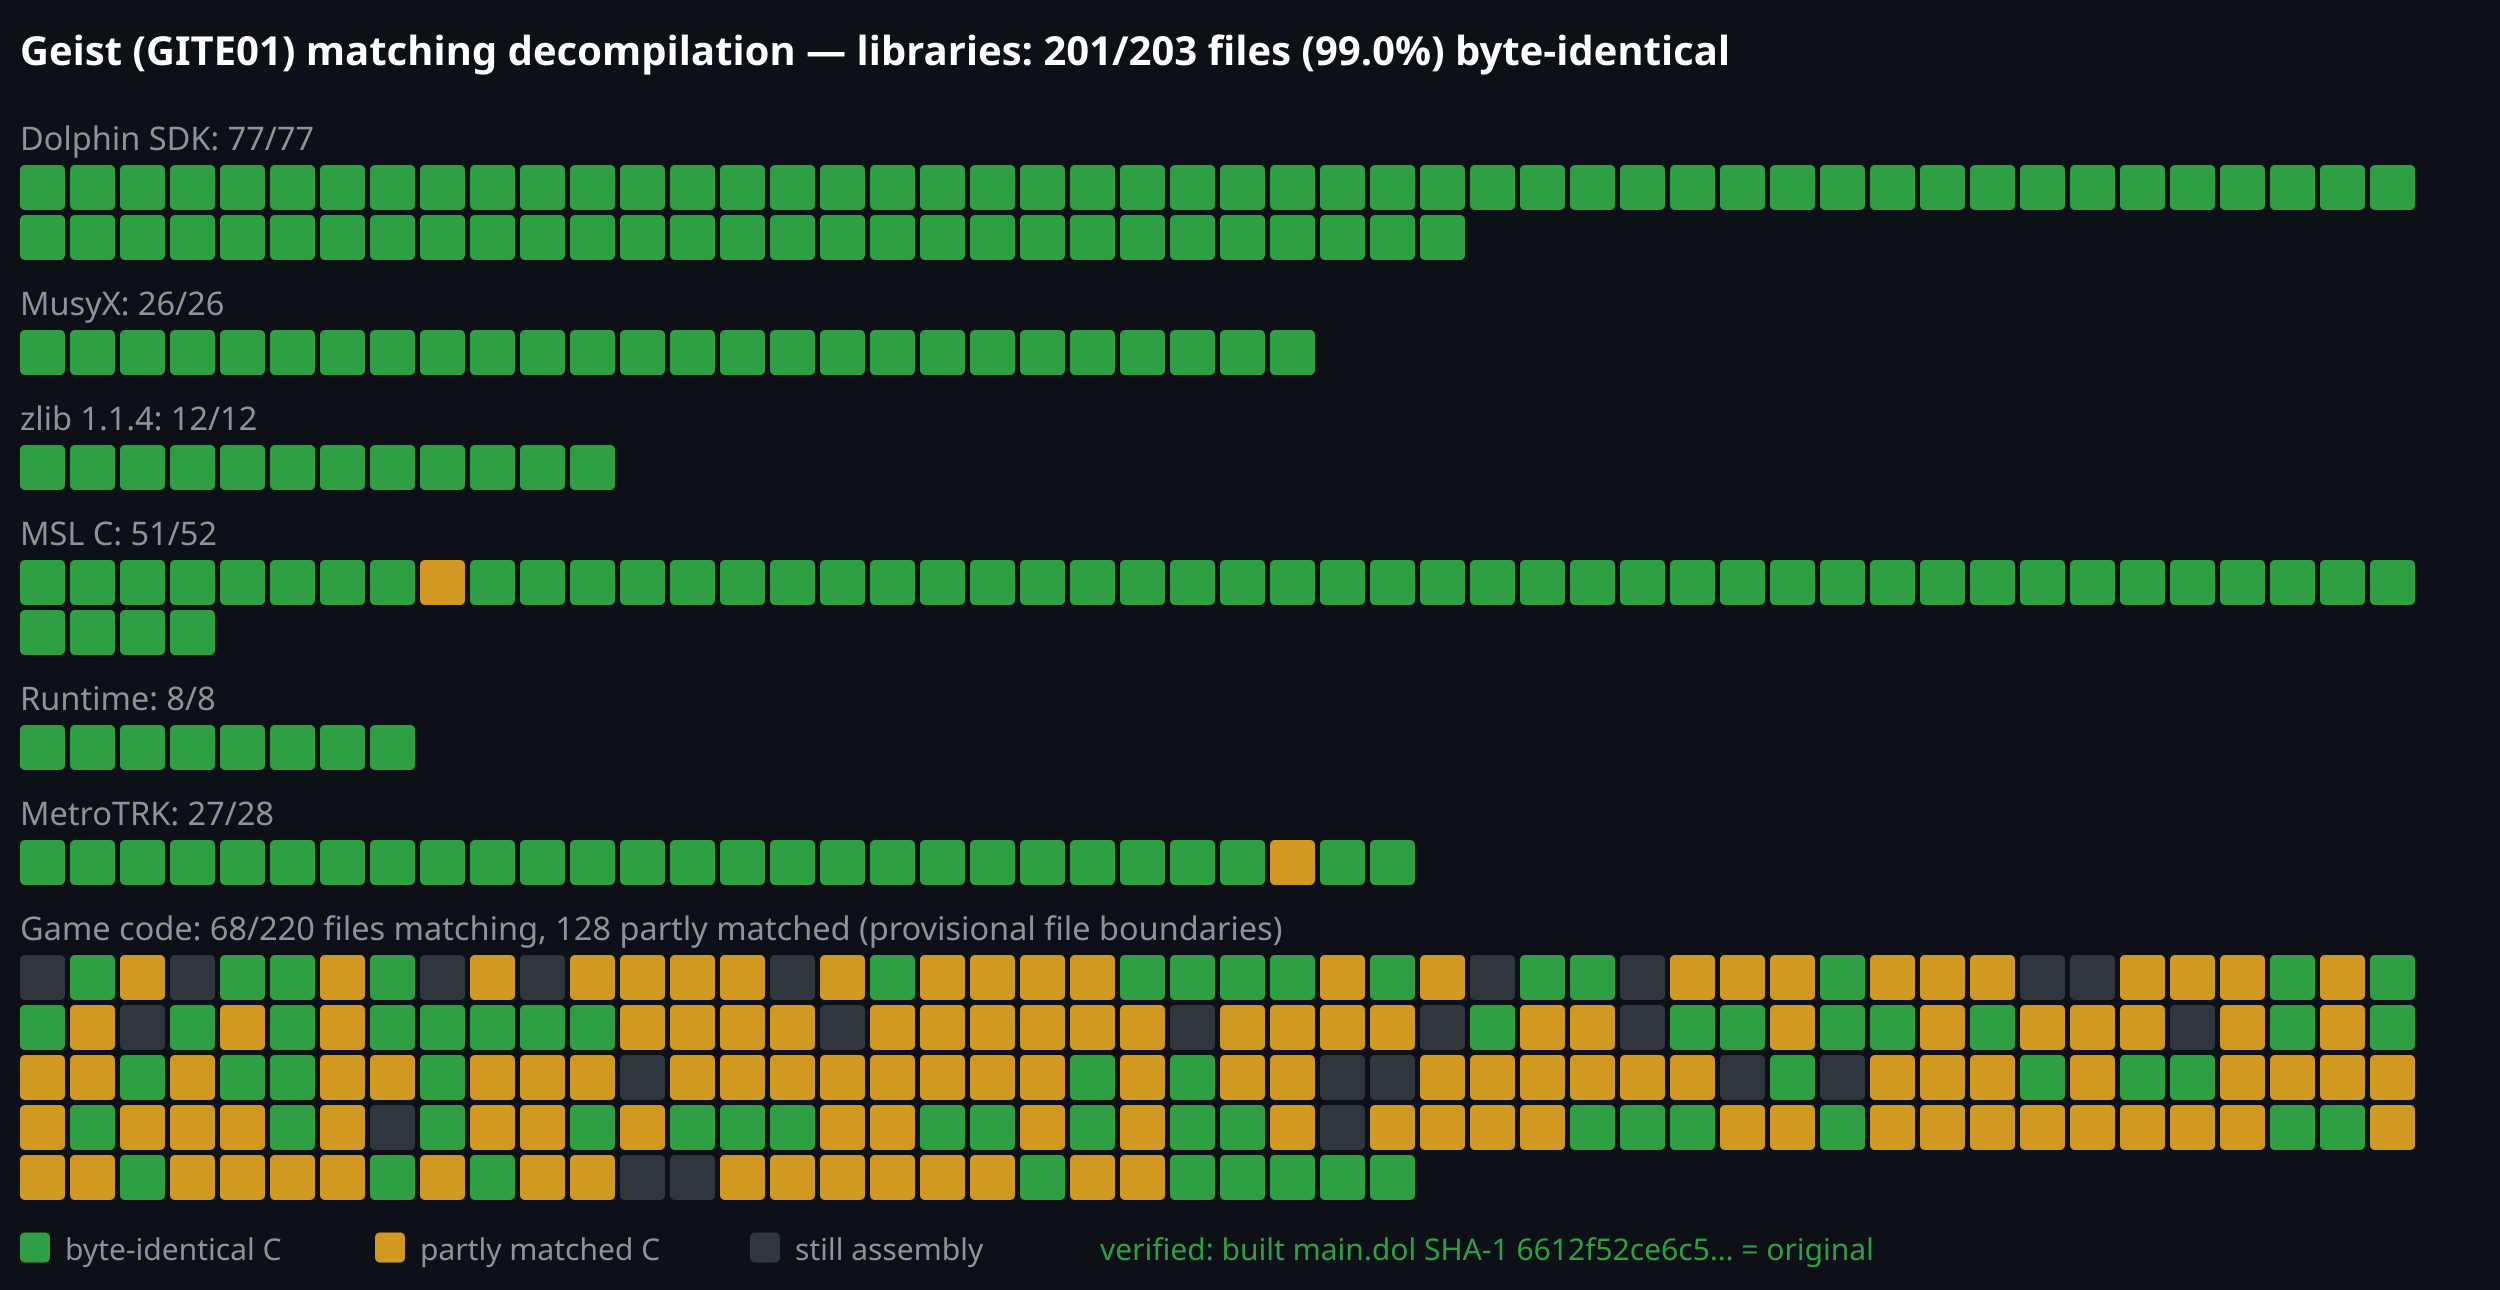
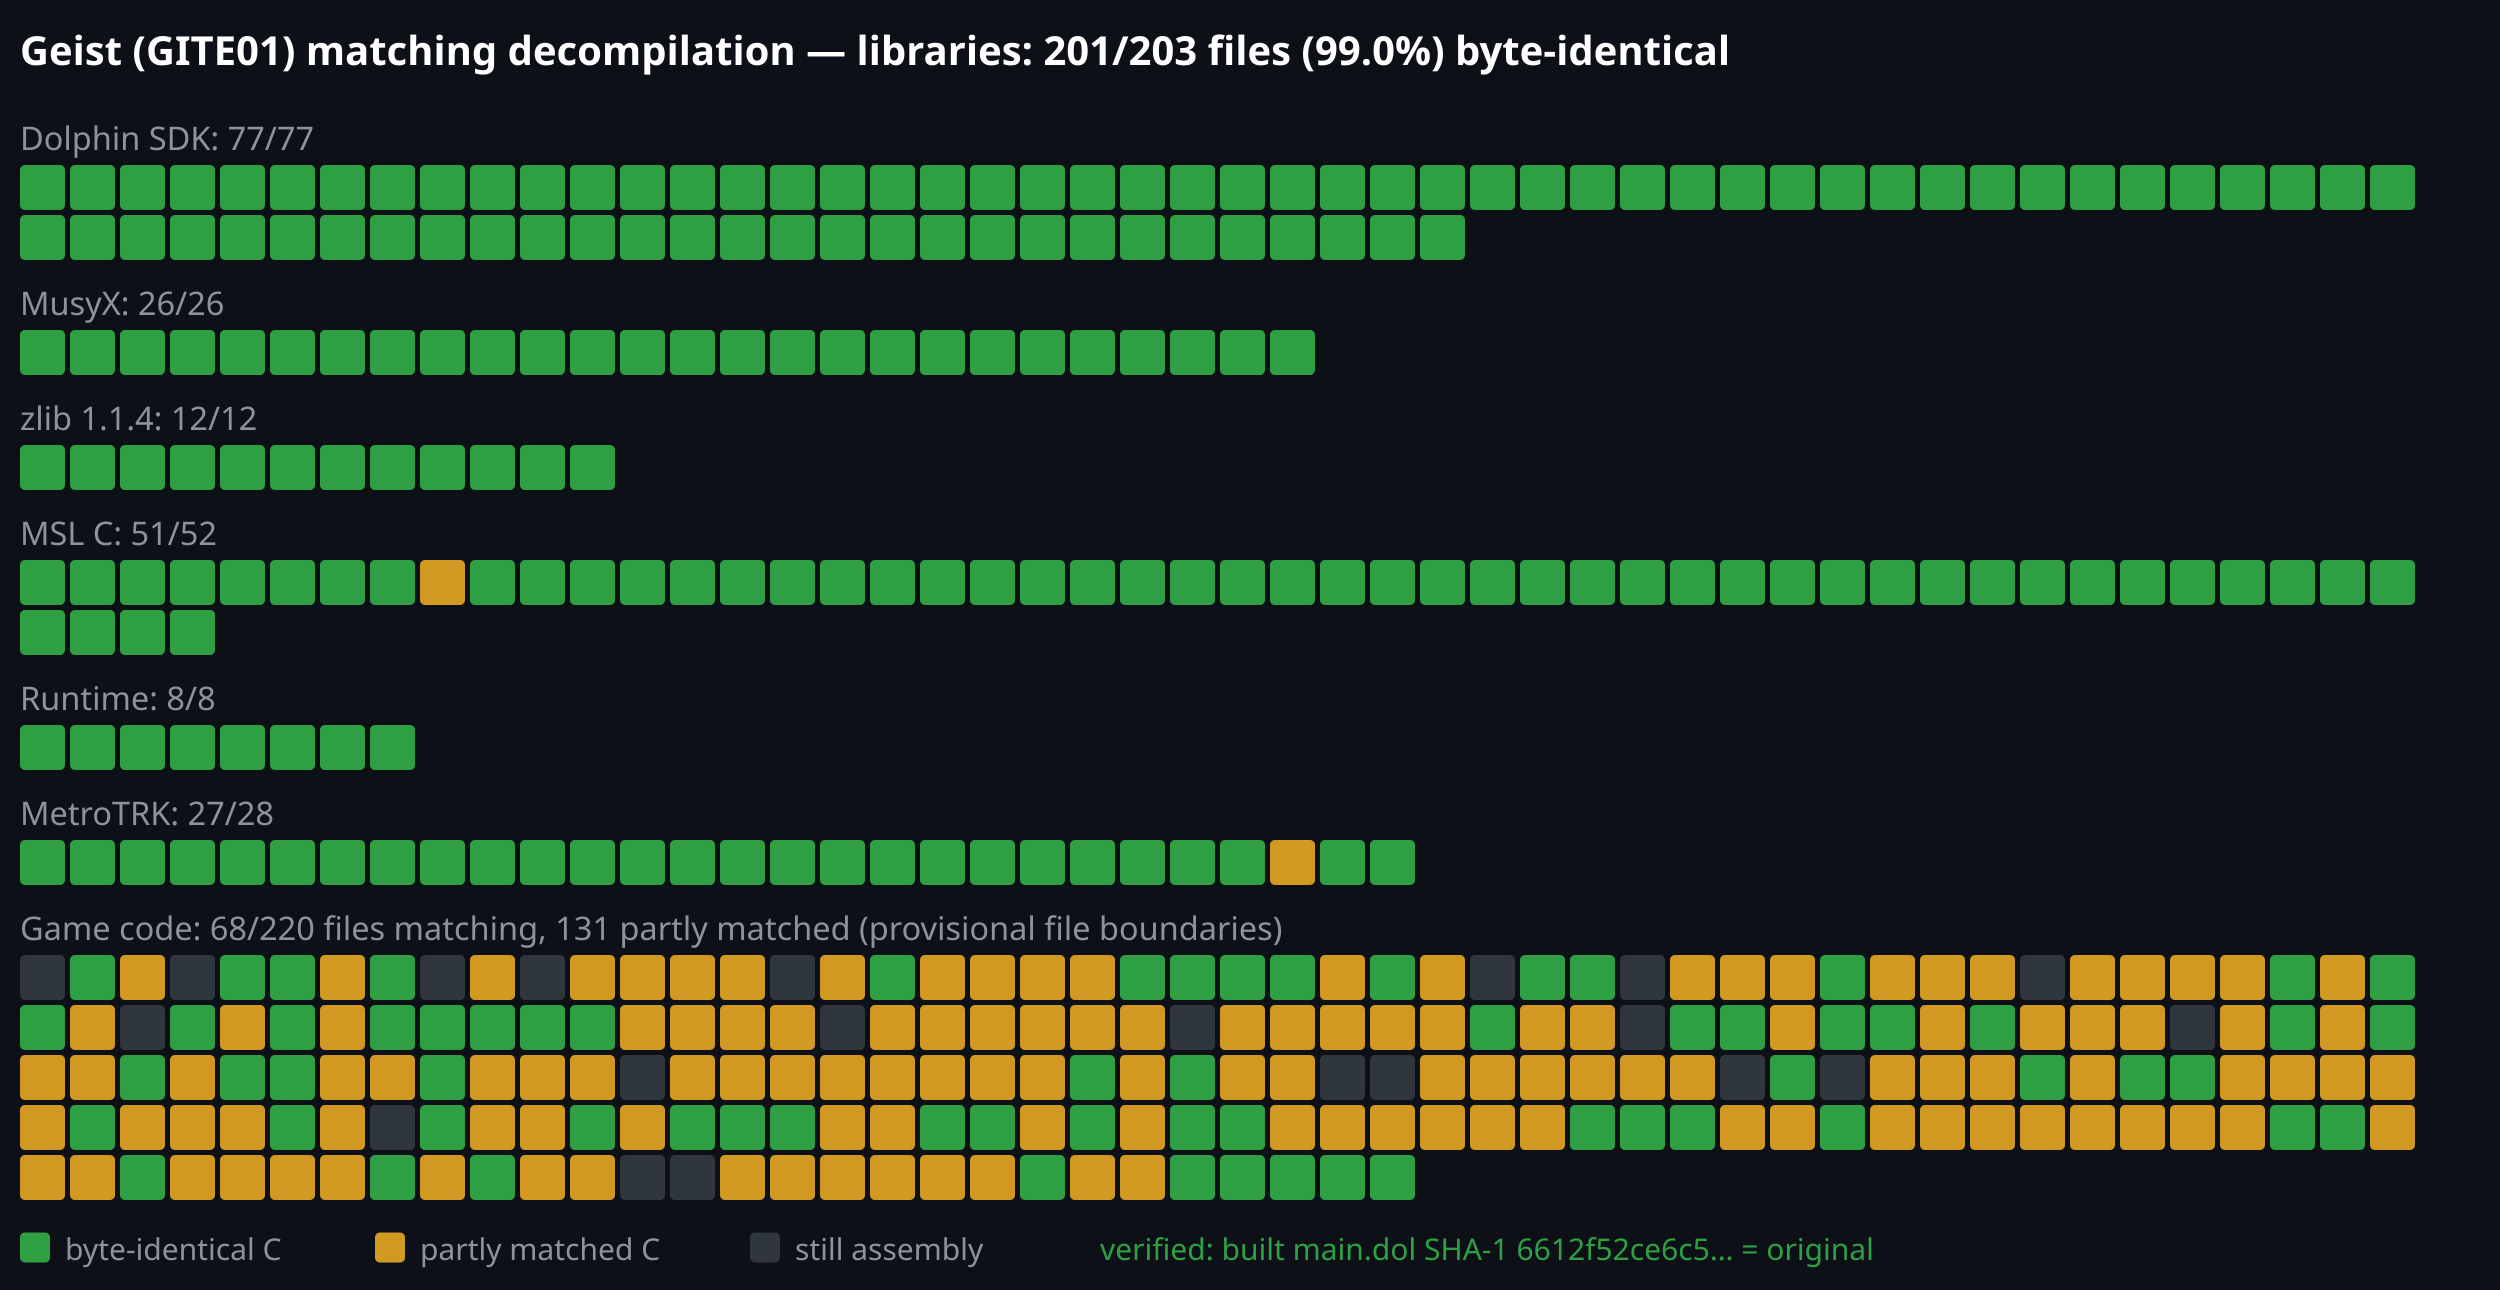
<svg xmlns="http://www.w3.org/2000/svg" viewBox="0 0 1000 516" width="1000" height="516">
  <rect width="1000" height="516" fill="#0d1117" />
  <text x="8" y="26" font-family="sans-serif" font-size="16" font-weight="bold" fill="#ffffff">Geist (GITE01) matching decompilation — libraries: 201/203 files (99.0%) byte-identical</text>
  <text x="8" y="60" font-family="sans-serif" font-size="13" font-weight="normal" fill="#8b949e">Dolphin SDK: 77/77</text>
  <rect x="8" y="66" width="18" height="18" rx="2" fill="#2ea043" />
  <rect x="28" y="66" width="18" height="18" rx="2" fill="#2ea043" />
  <rect x="48" y="66" width="18" height="18" rx="2" fill="#2ea043" />
  <rect x="68" y="66" width="18" height="18" rx="2" fill="#2ea043" />
  <rect x="88" y="66" width="18" height="18" rx="2" fill="#2ea043" />
  <rect x="108" y="66" width="18" height="18" rx="2" fill="#2ea043" />
  <rect x="128" y="66" width="18" height="18" rx="2" fill="#2ea043" />
  <rect x="148" y="66" width="18" height="18" rx="2" fill="#2ea043" />
  <rect x="168" y="66" width="18" height="18" rx="2" fill="#2ea043" />
  <rect x="188" y="66" width="18" height="18" rx="2" fill="#2ea043" />
  <rect x="208" y="66" width="18" height="18" rx="2" fill="#2ea043" />
  <rect x="228" y="66" width="18" height="18" rx="2" fill="#2ea043" />
  <rect x="248" y="66" width="18" height="18" rx="2" fill="#2ea043" />
  <rect x="268" y="66" width="18" height="18" rx="2" fill="#2ea043" />
  <rect x="288" y="66" width="18" height="18" rx="2" fill="#2ea043" />
  <rect x="308" y="66" width="18" height="18" rx="2" fill="#2ea043" />
  <rect x="328" y="66" width="18" height="18" rx="2" fill="#2ea043" />
  <rect x="348" y="66" width="18" height="18" rx="2" fill="#2ea043" />
  <rect x="368" y="66" width="18" height="18" rx="2" fill="#2ea043" />
  <rect x="388" y="66" width="18" height="18" rx="2" fill="#2ea043" />
  <rect x="408" y="66" width="18" height="18" rx="2" fill="#2ea043" />
  <rect x="428" y="66" width="18" height="18" rx="2" fill="#2ea043" />
  <rect x="448" y="66" width="18" height="18" rx="2" fill="#2ea043" />
  <rect x="468" y="66" width="18" height="18" rx="2" fill="#2ea043" />
  <rect x="488" y="66" width="18" height="18" rx="2" fill="#2ea043" />
  <rect x="508" y="66" width="18" height="18" rx="2" fill="#2ea043" />
  <rect x="528" y="66" width="18" height="18" rx="2" fill="#2ea043" />
  <rect x="548" y="66" width="18" height="18" rx="2" fill="#2ea043" />
  <rect x="568" y="66" width="18" height="18" rx="2" fill="#2ea043" />
  <rect x="588" y="66" width="18" height="18" rx="2" fill="#2ea043" />
  <rect x="608" y="66" width="18" height="18" rx="2" fill="#2ea043" />
  <rect x="628" y="66" width="18" height="18" rx="2" fill="#2ea043" />
  <rect x="648" y="66" width="18" height="18" rx="2" fill="#2ea043" />
  <rect x="668" y="66" width="18" height="18" rx="2" fill="#2ea043" />
  <rect x="688" y="66" width="18" height="18" rx="2" fill="#2ea043" />
  <rect x="708" y="66" width="18" height="18" rx="2" fill="#2ea043" />
  <rect x="728" y="66" width="18" height="18" rx="2" fill="#2ea043" />
  <rect x="748" y="66" width="18" height="18" rx="2" fill="#2ea043" />
  <rect x="768" y="66" width="18" height="18" rx="2" fill="#2ea043" />
  <rect x="788" y="66" width="18" height="18" rx="2" fill="#2ea043" />
  <rect x="808" y="66" width="18" height="18" rx="2" fill="#2ea043" />
  <rect x="828" y="66" width="18" height="18" rx="2" fill="#2ea043" />
  <rect x="848" y="66" width="18" height="18" rx="2" fill="#2ea043" />
  <rect x="868" y="66" width="18" height="18" rx="2" fill="#2ea043" />
  <rect x="888" y="66" width="18" height="18" rx="2" fill="#2ea043" />
  <rect x="908" y="66" width="18" height="18" rx="2" fill="#2ea043" />
  <rect x="928" y="66" width="18" height="18" rx="2" fill="#2ea043" />
  <rect x="948" y="66" width="18" height="18" rx="2" fill="#2ea043" />
  <rect x="8" y="86" width="18" height="18" rx="2" fill="#2ea043" />
  <rect x="28" y="86" width="18" height="18" rx="2" fill="#2ea043" />
  <rect x="48" y="86" width="18" height="18" rx="2" fill="#2ea043" />
  <rect x="68" y="86" width="18" height="18" rx="2" fill="#2ea043" />
  <rect x="88" y="86" width="18" height="18" rx="2" fill="#2ea043" />
  <rect x="108" y="86" width="18" height="18" rx="2" fill="#2ea043" />
  <rect x="128" y="86" width="18" height="18" rx="2" fill="#2ea043" />
  <rect x="148" y="86" width="18" height="18" rx="2" fill="#2ea043" />
  <rect x="168" y="86" width="18" height="18" rx="2" fill="#2ea043" />
  <rect x="188" y="86" width="18" height="18" rx="2" fill="#2ea043" />
  <rect x="208" y="86" width="18" height="18" rx="2" fill="#2ea043" />
  <rect x="228" y="86" width="18" height="18" rx="2" fill="#2ea043" />
  <rect x="248" y="86" width="18" height="18" rx="2" fill="#2ea043" />
  <rect x="268" y="86" width="18" height="18" rx="2" fill="#2ea043" />
  <rect x="288" y="86" width="18" height="18" rx="2" fill="#2ea043" />
  <rect x="308" y="86" width="18" height="18" rx="2" fill="#2ea043" />
  <rect x="328" y="86" width="18" height="18" rx="2" fill="#2ea043" />
  <rect x="348" y="86" width="18" height="18" rx="2" fill="#2ea043" />
  <rect x="368" y="86" width="18" height="18" rx="2" fill="#2ea043" />
  <rect x="388" y="86" width="18" height="18" rx="2" fill="#2ea043" />
  <rect x="408" y="86" width="18" height="18" rx="2" fill="#2ea043" />
  <rect x="428" y="86" width="18" height="18" rx="2" fill="#2ea043" />
  <rect x="448" y="86" width="18" height="18" rx="2" fill="#2ea043" />
  <rect x="468" y="86" width="18" height="18" rx="2" fill="#2ea043" />
  <rect x="488" y="86" width="18" height="18" rx="2" fill="#2ea043" />
  <rect x="508" y="86" width="18" height="18" rx="2" fill="#2ea043" />
  <rect x="528" y="86" width="18" height="18" rx="2" fill="#2ea043" />
  <rect x="548" y="86" width="18" height="18" rx="2" fill="#2ea043" />
  <rect x="568" y="86" width="18" height="18" rx="2" fill="#2ea043" />
  <text x="8" y="126" font-family="sans-serif" font-size="13" font-weight="normal" fill="#8b949e">MusyX: 26/26</text>
  <rect x="8" y="132" width="18" height="18" rx="2" fill="#2ea043" />
  <rect x="28" y="132" width="18" height="18" rx="2" fill="#2ea043" />
  <rect x="48" y="132" width="18" height="18" rx="2" fill="#2ea043" />
  <rect x="68" y="132" width="18" height="18" rx="2" fill="#2ea043" />
  <rect x="88" y="132" width="18" height="18" rx="2" fill="#2ea043" />
  <rect x="108" y="132" width="18" height="18" rx="2" fill="#2ea043" />
  <rect x="128" y="132" width="18" height="18" rx="2" fill="#2ea043" />
  <rect x="148" y="132" width="18" height="18" rx="2" fill="#2ea043" />
  <rect x="168" y="132" width="18" height="18" rx="2" fill="#2ea043" />
  <rect x="188" y="132" width="18" height="18" rx="2" fill="#2ea043" />
  <rect x="208" y="132" width="18" height="18" rx="2" fill="#2ea043" />
  <rect x="228" y="132" width="18" height="18" rx="2" fill="#2ea043" />
  <rect x="248" y="132" width="18" height="18" rx="2" fill="#2ea043" />
  <rect x="268" y="132" width="18" height="18" rx="2" fill="#2ea043" />
  <rect x="288" y="132" width="18" height="18" rx="2" fill="#2ea043" />
  <rect x="308" y="132" width="18" height="18" rx="2" fill="#2ea043" />
  <rect x="328" y="132" width="18" height="18" rx="2" fill="#2ea043" />
  <rect x="348" y="132" width="18" height="18" rx="2" fill="#2ea043" />
  <rect x="368" y="132" width="18" height="18" rx="2" fill="#2ea043" />
  <rect x="388" y="132" width="18" height="18" rx="2" fill="#2ea043" />
  <rect x="408" y="132" width="18" height="18" rx="2" fill="#2ea043" />
  <rect x="428" y="132" width="18" height="18" rx="2" fill="#2ea043" />
  <rect x="448" y="132" width="18" height="18" rx="2" fill="#2ea043" />
  <rect x="468" y="132" width="18" height="18" rx="2" fill="#2ea043" />
  <rect x="488" y="132" width="18" height="18" rx="2" fill="#2ea043" />
  <rect x="508" y="132" width="18" height="18" rx="2" fill="#2ea043" />
  <text x="8" y="172" font-family="sans-serif" font-size="13" font-weight="normal" fill="#8b949e">zlib 1.1.4: 12/12</text>
  <rect x="8" y="178" width="18" height="18" rx="2" fill="#2ea043" />
  <rect x="28" y="178" width="18" height="18" rx="2" fill="#2ea043" />
  <rect x="48" y="178" width="18" height="18" rx="2" fill="#2ea043" />
  <rect x="68" y="178" width="18" height="18" rx="2" fill="#2ea043" />
  <rect x="88" y="178" width="18" height="18" rx="2" fill="#2ea043" />
  <rect x="108" y="178" width="18" height="18" rx="2" fill="#2ea043" />
  <rect x="128" y="178" width="18" height="18" rx="2" fill="#2ea043" />
  <rect x="148" y="178" width="18" height="18" rx="2" fill="#2ea043" />
  <rect x="168" y="178" width="18" height="18" rx="2" fill="#2ea043" />
  <rect x="188" y="178" width="18" height="18" rx="2" fill="#2ea043" />
  <rect x="208" y="178" width="18" height="18" rx="2" fill="#2ea043" />
  <rect x="228" y="178" width="18" height="18" rx="2" fill="#2ea043" />
  <text x="8" y="218" font-family="sans-serif" font-size="13" font-weight="normal" fill="#8b949e">MSL C: 51/52</text>
  <rect x="8" y="224" width="18" height="18" rx="2" fill="#2ea043" />
  <rect x="28" y="224" width="18" height="18" rx="2" fill="#2ea043" />
  <rect x="48" y="224" width="18" height="18" rx="2" fill="#2ea043" />
  <rect x="68" y="224" width="18" height="18" rx="2" fill="#2ea043" />
  <rect x="88" y="224" width="18" height="18" rx="2" fill="#2ea043" />
  <rect x="108" y="224" width="18" height="18" rx="2" fill="#2ea043" />
  <rect x="128" y="224" width="18" height="18" rx="2" fill="#2ea043" />
  <rect x="148" y="224" width="18" height="18" rx="2" fill="#2ea043" />
  <rect x="168" y="224" width="18" height="18" rx="2" fill="#d29922" />
  <rect x="188" y="224" width="18" height="18" rx="2" fill="#2ea043" />
  <rect x="208" y="224" width="18" height="18" rx="2" fill="#2ea043" />
  <rect x="228" y="224" width="18" height="18" rx="2" fill="#2ea043" />
  <rect x="248" y="224" width="18" height="18" rx="2" fill="#2ea043" />
  <rect x="268" y="224" width="18" height="18" rx="2" fill="#2ea043" />
  <rect x="288" y="224" width="18" height="18" rx="2" fill="#2ea043" />
  <rect x="308" y="224" width="18" height="18" rx="2" fill="#2ea043" />
  <rect x="328" y="224" width="18" height="18" rx="2" fill="#2ea043" />
  <rect x="348" y="224" width="18" height="18" rx="2" fill="#2ea043" />
  <rect x="368" y="224" width="18" height="18" rx="2" fill="#2ea043" />
  <rect x="388" y="224" width="18" height="18" rx="2" fill="#2ea043" />
  <rect x="408" y="224" width="18" height="18" rx="2" fill="#2ea043" />
  <rect x="428" y="224" width="18" height="18" rx="2" fill="#2ea043" />
  <rect x="448" y="224" width="18" height="18" rx="2" fill="#2ea043" />
  <rect x="468" y="224" width="18" height="18" rx="2" fill="#2ea043" />
  <rect x="488" y="224" width="18" height="18" rx="2" fill="#2ea043" />
  <rect x="508" y="224" width="18" height="18" rx="2" fill="#2ea043" />
  <rect x="528" y="224" width="18" height="18" rx="2" fill="#2ea043" />
  <rect x="548" y="224" width="18" height="18" rx="2" fill="#2ea043" />
  <rect x="568" y="224" width="18" height="18" rx="2" fill="#2ea043" />
  <rect x="588" y="224" width="18" height="18" rx="2" fill="#2ea043" />
  <rect x="608" y="224" width="18" height="18" rx="2" fill="#2ea043" />
  <rect x="628" y="224" width="18" height="18" rx="2" fill="#2ea043" />
  <rect x="648" y="224" width="18" height="18" rx="2" fill="#2ea043" />
  <rect x="668" y="224" width="18" height="18" rx="2" fill="#2ea043" />
  <rect x="688" y="224" width="18" height="18" rx="2" fill="#2ea043" />
  <rect x="708" y="224" width="18" height="18" rx="2" fill="#2ea043" />
  <rect x="728" y="224" width="18" height="18" rx="2" fill="#2ea043" />
  <rect x="748" y="224" width="18" height="18" rx="2" fill="#2ea043" />
  <rect x="768" y="224" width="18" height="18" rx="2" fill="#2ea043" />
  <rect x="788" y="224" width="18" height="18" rx="2" fill="#2ea043" />
  <rect x="808" y="224" width="18" height="18" rx="2" fill="#2ea043" />
  <rect x="828" y="224" width="18" height="18" rx="2" fill="#2ea043" />
  <rect x="848" y="224" width="18" height="18" rx="2" fill="#2ea043" />
  <rect x="868" y="224" width="18" height="18" rx="2" fill="#2ea043" />
  <rect x="888" y="224" width="18" height="18" rx="2" fill="#2ea043" />
  <rect x="908" y="224" width="18" height="18" rx="2" fill="#2ea043" />
  <rect x="928" y="224" width="18" height="18" rx="2" fill="#2ea043" />
  <rect x="948" y="224" width="18" height="18" rx="2" fill="#2ea043" />
  <rect x="8" y="244" width="18" height="18" rx="2" fill="#2ea043" />
  <rect x="28" y="244" width="18" height="18" rx="2" fill="#2ea043" />
  <rect x="48" y="244" width="18" height="18" rx="2" fill="#2ea043" />
  <rect x="68" y="244" width="18" height="18" rx="2" fill="#2ea043" />
  <text x="8" y="284" font-family="sans-serif" font-size="13" font-weight="normal" fill="#8b949e">Runtime: 8/8</text>
  <rect x="8" y="290" width="18" height="18" rx="2" fill="#2ea043" />
  <rect x="28" y="290" width="18" height="18" rx="2" fill="#2ea043" />
  <rect x="48" y="290" width="18" height="18" rx="2" fill="#2ea043" />
  <rect x="68" y="290" width="18" height="18" rx="2" fill="#2ea043" />
  <rect x="88" y="290" width="18" height="18" rx="2" fill="#2ea043" />
  <rect x="108" y="290" width="18" height="18" rx="2" fill="#2ea043" />
  <rect x="128" y="290" width="18" height="18" rx="2" fill="#2ea043" />
  <rect x="148" y="290" width="18" height="18" rx="2" fill="#2ea043" />
  <text x="8" y="330" font-family="sans-serif" font-size="13" font-weight="normal" fill="#8b949e">MetroTRK: 27/28</text>
  <rect x="8" y="336" width="18" height="18" rx="2" fill="#2ea043" />
  <rect x="28" y="336" width="18" height="18" rx="2" fill="#2ea043" />
  <rect x="48" y="336" width="18" height="18" rx="2" fill="#2ea043" />
  <rect x="68" y="336" width="18" height="18" rx="2" fill="#2ea043" />
  <rect x="88" y="336" width="18" height="18" rx="2" fill="#2ea043" />
  <rect x="108" y="336" width="18" height="18" rx="2" fill="#2ea043" />
  <rect x="128" y="336" width="18" height="18" rx="2" fill="#2ea043" />
  <rect x="148" y="336" width="18" height="18" rx="2" fill="#2ea043" />
  <rect x="168" y="336" width="18" height="18" rx="2" fill="#2ea043" />
  <rect x="188" y="336" width="18" height="18" rx="2" fill="#2ea043" />
  <rect x="208" y="336" width="18" height="18" rx="2" fill="#2ea043" />
  <rect x="228" y="336" width="18" height="18" rx="2" fill="#2ea043" />
  <rect x="248" y="336" width="18" height="18" rx="2" fill="#2ea043" />
  <rect x="268" y="336" width="18" height="18" rx="2" fill="#2ea043" />
  <rect x="288" y="336" width="18" height="18" rx="2" fill="#2ea043" />
  <rect x="308" y="336" width="18" height="18" rx="2" fill="#2ea043" />
  <rect x="328" y="336" width="18" height="18" rx="2" fill="#2ea043" />
  <rect x="348" y="336" width="18" height="18" rx="2" fill="#2ea043" />
  <rect x="368" y="336" width="18" height="18" rx="2" fill="#2ea043" />
  <rect x="388" y="336" width="18" height="18" rx="2" fill="#2ea043" />
  <rect x="408" y="336" width="18" height="18" rx="2" fill="#2ea043" />
  <rect x="428" y="336" width="18" height="18" rx="2" fill="#2ea043" />
  <rect x="448" y="336" width="18" height="18" rx="2" fill="#2ea043" />
  <rect x="468" y="336" width="18" height="18" rx="2" fill="#2ea043" />
  <rect x="488" y="336" width="18" height="18" rx="2" fill="#2ea043" />
  <rect x="508" y="336" width="18" height="18" rx="2" fill="#d29922" />
  <rect x="528" y="336" width="18" height="18" rx="2" fill="#2ea043" />
  <rect x="548" y="336" width="18" height="18" rx="2" fill="#2ea043" />
-   <text x="8" y="376" font-family="sans-serif" font-size="13" font-weight="normal" fill="#8b949e">Game code: 68/220 files matching, 128 partly matched (provisional file boundaries)</text>
+   <text x="8" y="376" font-family="sans-serif" font-size="13" font-weight="normal" fill="#8b949e">Game code: 68/220 files matching, 131 partly matched (provisional file boundaries)</text>
  <rect x="8" y="382" width="18" height="18" rx="2" fill="#30363d" />
  <rect x="28" y="382" width="18" height="18" rx="2" fill="#2ea043" />
  <rect x="48" y="382" width="18" height="18" rx="2" fill="#d29922" />
  <rect x="68" y="382" width="18" height="18" rx="2" fill="#30363d" />
  <rect x="88" y="382" width="18" height="18" rx="2" fill="#2ea043" />
  <rect x="108" y="382" width="18" height="18" rx="2" fill="#2ea043" />
  <rect x="128" y="382" width="18" height="18" rx="2" fill="#d29922" />
  <rect x="148" y="382" width="18" height="18" rx="2" fill="#2ea043" />
  <rect x="168" y="382" width="18" height="18" rx="2" fill="#30363d" />
  <rect x="188" y="382" width="18" height="18" rx="2" fill="#d29922" />
  <rect x="208" y="382" width="18" height="18" rx="2" fill="#30363d" />
  <rect x="228" y="382" width="18" height="18" rx="2" fill="#d29922" />
  <rect x="248" y="382" width="18" height="18" rx="2" fill="#d29922" />
  <rect x="268" y="382" width="18" height="18" rx="2" fill="#d29922" />
  <rect x="288" y="382" width="18" height="18" rx="2" fill="#d29922" />
  <rect x="308" y="382" width="18" height="18" rx="2" fill="#30363d" />
  <rect x="328" y="382" width="18" height="18" rx="2" fill="#d29922" />
  <rect x="348" y="382" width="18" height="18" rx="2" fill="#2ea043" />
  <rect x="368" y="382" width="18" height="18" rx="2" fill="#d29922" />
  <rect x="388" y="382" width="18" height="18" rx="2" fill="#d29922" />
  <rect x="408" y="382" width="18" height="18" rx="2" fill="#d29922" />
  <rect x="428" y="382" width="18" height="18" rx="2" fill="#d29922" />
  <rect x="448" y="382" width="18" height="18" rx="2" fill="#2ea043" />
  <rect x="468" y="382" width="18" height="18" rx="2" fill="#2ea043" />
  <rect x="488" y="382" width="18" height="18" rx="2" fill="#2ea043" />
  <rect x="508" y="382" width="18" height="18" rx="2" fill="#2ea043" />
  <rect x="528" y="382" width="18" height="18" rx="2" fill="#d29922" />
  <rect x="548" y="382" width="18" height="18" rx="2" fill="#2ea043" />
  <rect x="568" y="382" width="18" height="18" rx="2" fill="#d29922" />
  <rect x="588" y="382" width="18" height="18" rx="2" fill="#30363d" />
  <rect x="608" y="382" width="18" height="18" rx="2" fill="#2ea043" />
  <rect x="628" y="382" width="18" height="18" rx="2" fill="#2ea043" />
  <rect x="648" y="382" width="18" height="18" rx="2" fill="#30363d" />
  <rect x="668" y="382" width="18" height="18" rx="2" fill="#d29922" />
  <rect x="688" y="382" width="18" height="18" rx="2" fill="#d29922" />
  <rect x="708" y="382" width="18" height="18" rx="2" fill="#d29922" />
  <rect x="728" y="382" width="18" height="18" rx="2" fill="#2ea043" />
  <rect x="748" y="382" width="18" height="18" rx="2" fill="#d29922" />
  <rect x="768" y="382" width="18" height="18" rx="2" fill="#d29922" />
  <rect x="788" y="382" width="18" height="18" rx="2" fill="#d29922" />
  <rect x="808" y="382" width="18" height="18" rx="2" fill="#30363d" />
-   <rect x="828" y="382" width="18" height="18" rx="2" fill="#30363d" />
+   <rect x="828" y="382" width="18" height="18" rx="2" fill="#d29922" />
  <rect x="848" y="382" width="18" height="18" rx="2" fill="#d29922" />
  <rect x="868" y="382" width="18" height="18" rx="2" fill="#d29922" />
  <rect x="888" y="382" width="18" height="18" rx="2" fill="#d29922" />
  <rect x="908" y="382" width="18" height="18" rx="2" fill="#2ea043" />
  <rect x="928" y="382" width="18" height="18" rx="2" fill="#d29922" />
  <rect x="948" y="382" width="18" height="18" rx="2" fill="#2ea043" />
  <rect x="8" y="402" width="18" height="18" rx="2" fill="#2ea043" />
  <rect x="28" y="402" width="18" height="18" rx="2" fill="#d29922" />
  <rect x="48" y="402" width="18" height="18" rx="2" fill="#30363d" />
  <rect x="68" y="402" width="18" height="18" rx="2" fill="#2ea043" />
  <rect x="88" y="402" width="18" height="18" rx="2" fill="#d29922" />
  <rect x="108" y="402" width="18" height="18" rx="2" fill="#2ea043" />
  <rect x="128" y="402" width="18" height="18" rx="2" fill="#d29922" />
  <rect x="148" y="402" width="18" height="18" rx="2" fill="#2ea043" />
  <rect x="168" y="402" width="18" height="18" rx="2" fill="#2ea043" />
  <rect x="188" y="402" width="18" height="18" rx="2" fill="#2ea043" />
  <rect x="208" y="402" width="18" height="18" rx="2" fill="#2ea043" />
  <rect x="228" y="402" width="18" height="18" rx="2" fill="#2ea043" />
  <rect x="248" y="402" width="18" height="18" rx="2" fill="#d29922" />
  <rect x="268" y="402" width="18" height="18" rx="2" fill="#d29922" />
  <rect x="288" y="402" width="18" height="18" rx="2" fill="#d29922" />
  <rect x="308" y="402" width="18" height="18" rx="2" fill="#d29922" />
  <rect x="328" y="402" width="18" height="18" rx="2" fill="#30363d" />
  <rect x="348" y="402" width="18" height="18" rx="2" fill="#d29922" />
  <rect x="368" y="402" width="18" height="18" rx="2" fill="#d29922" />
  <rect x="388" y="402" width="18" height="18" rx="2" fill="#d29922" />
  <rect x="408" y="402" width="18" height="18" rx="2" fill="#d29922" />
  <rect x="428" y="402" width="18" height="18" rx="2" fill="#d29922" />
  <rect x="448" y="402" width="18" height="18" rx="2" fill="#d29922" />
  <rect x="468" y="402" width="18" height="18" rx="2" fill="#30363d" />
  <rect x="488" y="402" width="18" height="18" rx="2" fill="#d29922" />
  <rect x="508" y="402" width="18" height="18" rx="2" fill="#d29922" />
  <rect x="528" y="402" width="18" height="18" rx="2" fill="#d29922" />
  <rect x="548" y="402" width="18" height="18" rx="2" fill="#d29922" />
-   <rect x="568" y="402" width="18" height="18" rx="2" fill="#30363d" />
+   <rect x="568" y="402" width="18" height="18" rx="2" fill="#d29922" />
  <rect x="588" y="402" width="18" height="18" rx="2" fill="#2ea043" />
  <rect x="608" y="402" width="18" height="18" rx="2" fill="#d29922" />
  <rect x="628" y="402" width="18" height="18" rx="2" fill="#d29922" />
  <rect x="648" y="402" width="18" height="18" rx="2" fill="#30363d" />
  <rect x="668" y="402" width="18" height="18" rx="2" fill="#2ea043" />
  <rect x="688" y="402" width="18" height="18" rx="2" fill="#2ea043" />
  <rect x="708" y="402" width="18" height="18" rx="2" fill="#d29922" />
  <rect x="728" y="402" width="18" height="18" rx="2" fill="#2ea043" />
  <rect x="748" y="402" width="18" height="18" rx="2" fill="#2ea043" />
  <rect x="768" y="402" width="18" height="18" rx="2" fill="#d29922" />
  <rect x="788" y="402" width="18" height="18" rx="2" fill="#2ea043" />
  <rect x="808" y="402" width="18" height="18" rx="2" fill="#d29922" />
  <rect x="828" y="402" width="18" height="18" rx="2" fill="#d29922" />
  <rect x="848" y="402" width="18" height="18" rx="2" fill="#d29922" />
  <rect x="868" y="402" width="18" height="18" rx="2" fill="#30363d" />
  <rect x="888" y="402" width="18" height="18" rx="2" fill="#d29922" />
  <rect x="908" y="402" width="18" height="18" rx="2" fill="#2ea043" />
  <rect x="928" y="402" width="18" height="18" rx="2" fill="#d29922" />
  <rect x="948" y="402" width="18" height="18" rx="2" fill="#2ea043" />
  <rect x="8" y="422" width="18" height="18" rx="2" fill="#d29922" />
  <rect x="28" y="422" width="18" height="18" rx="2" fill="#d29922" />
  <rect x="48" y="422" width="18" height="18" rx="2" fill="#2ea043" />
  <rect x="68" y="422" width="18" height="18" rx="2" fill="#d29922" />
  <rect x="88" y="422" width="18" height="18" rx="2" fill="#2ea043" />
  <rect x="108" y="422" width="18" height="18" rx="2" fill="#2ea043" />
  <rect x="128" y="422" width="18" height="18" rx="2" fill="#d29922" />
  <rect x="148" y="422" width="18" height="18" rx="2" fill="#d29922" />
  <rect x="168" y="422" width="18" height="18" rx="2" fill="#2ea043" />
  <rect x="188" y="422" width="18" height="18" rx="2" fill="#d29922" />
  <rect x="208" y="422" width="18" height="18" rx="2" fill="#d29922" />
  <rect x="228" y="422" width="18" height="18" rx="2" fill="#d29922" />
  <rect x="248" y="422" width="18" height="18" rx="2" fill="#30363d" />
  <rect x="268" y="422" width="18" height="18" rx="2" fill="#d29922" />
  <rect x="288" y="422" width="18" height="18" rx="2" fill="#d29922" />
  <rect x="308" y="422" width="18" height="18" rx="2" fill="#d29922" />
  <rect x="328" y="422" width="18" height="18" rx="2" fill="#d29922" />
  <rect x="348" y="422" width="18" height="18" rx="2" fill="#d29922" />
  <rect x="368" y="422" width="18" height="18" rx="2" fill="#d29922" />
  <rect x="388" y="422" width="18" height="18" rx="2" fill="#d29922" />
  <rect x="408" y="422" width="18" height="18" rx="2" fill="#d29922" />
  <rect x="428" y="422" width="18" height="18" rx="2" fill="#2ea043" />
  <rect x="448" y="422" width="18" height="18" rx="2" fill="#d29922" />
  <rect x="468" y="422" width="18" height="18" rx="2" fill="#2ea043" />
  <rect x="488" y="422" width="18" height="18" rx="2" fill="#d29922" />
  <rect x="508" y="422" width="18" height="18" rx="2" fill="#d29922" />
  <rect x="528" y="422" width="18" height="18" rx="2" fill="#30363d" />
  <rect x="548" y="422" width="18" height="18" rx="2" fill="#30363d" />
  <rect x="568" y="422" width="18" height="18" rx="2" fill="#d29922" />
  <rect x="588" y="422" width="18" height="18" rx="2" fill="#d29922" />
  <rect x="608" y="422" width="18" height="18" rx="2" fill="#d29922" />
  <rect x="628" y="422" width="18" height="18" rx="2" fill="#d29922" />
  <rect x="648" y="422" width="18" height="18" rx="2" fill="#d29922" />
  <rect x="668" y="422" width="18" height="18" rx="2" fill="#d29922" />
  <rect x="688" y="422" width="18" height="18" rx="2" fill="#30363d" />
  <rect x="708" y="422" width="18" height="18" rx="2" fill="#2ea043" />
  <rect x="728" y="422" width="18" height="18" rx="2" fill="#30363d" />
  <rect x="748" y="422" width="18" height="18" rx="2" fill="#d29922" />
  <rect x="768" y="422" width="18" height="18" rx="2" fill="#d29922" />
  <rect x="788" y="422" width="18" height="18" rx="2" fill="#d29922" />
  <rect x="808" y="422" width="18" height="18" rx="2" fill="#2ea043" />
  <rect x="828" y="422" width="18" height="18" rx="2" fill="#d29922" />
  <rect x="848" y="422" width="18" height="18" rx="2" fill="#2ea043" />
  <rect x="868" y="422" width="18" height="18" rx="2" fill="#2ea043" />
  <rect x="888" y="422" width="18" height="18" rx="2" fill="#d29922" />
  <rect x="908" y="422" width="18" height="18" rx="2" fill="#d29922" />
  <rect x="928" y="422" width="18" height="18" rx="2" fill="#d29922" />
  <rect x="948" y="422" width="18" height="18" rx="2" fill="#d29922" />
  <rect x="8" y="442" width="18" height="18" rx="2" fill="#d29922" />
  <rect x="28" y="442" width="18" height="18" rx="2" fill="#2ea043" />
  <rect x="48" y="442" width="18" height="18" rx="2" fill="#d29922" />
  <rect x="68" y="442" width="18" height="18" rx="2" fill="#d29922" />
  <rect x="88" y="442" width="18" height="18" rx="2" fill="#d29922" />
  <rect x="108" y="442" width="18" height="18" rx="2" fill="#2ea043" />
  <rect x="128" y="442" width="18" height="18" rx="2" fill="#d29922" />
  <rect x="148" y="442" width="18" height="18" rx="2" fill="#30363d" />
  <rect x="168" y="442" width="18" height="18" rx="2" fill="#2ea043" />
  <rect x="188" y="442" width="18" height="18" rx="2" fill="#d29922" />
  <rect x="208" y="442" width="18" height="18" rx="2" fill="#d29922" />
  <rect x="228" y="442" width="18" height="18" rx="2" fill="#2ea043" />
  <rect x="248" y="442" width="18" height="18" rx="2" fill="#d29922" />
  <rect x="268" y="442" width="18" height="18" rx="2" fill="#2ea043" />
  <rect x="288" y="442" width="18" height="18" rx="2" fill="#2ea043" />
  <rect x="308" y="442" width="18" height="18" rx="2" fill="#2ea043" />
  <rect x="328" y="442" width="18" height="18" rx="2" fill="#d29922" />
  <rect x="348" y="442" width="18" height="18" rx="2" fill="#d29922" />
  <rect x="368" y="442" width="18" height="18" rx="2" fill="#2ea043" />
  <rect x="388" y="442" width="18" height="18" rx="2" fill="#2ea043" />
  <rect x="408" y="442" width="18" height="18" rx="2" fill="#d29922" />
  <rect x="428" y="442" width="18" height="18" rx="2" fill="#2ea043" />
  <rect x="448" y="442" width="18" height="18" rx="2" fill="#d29922" />
  <rect x="468" y="442" width="18" height="18" rx="2" fill="#2ea043" />
  <rect x="488" y="442" width="18" height="18" rx="2" fill="#2ea043" />
  <rect x="508" y="442" width="18" height="18" rx="2" fill="#d29922" />
-   <rect x="528" y="442" width="18" height="18" rx="2" fill="#30363d" />
+   <rect x="528" y="442" width="18" height="18" rx="2" fill="#d29922" />
  <rect x="548" y="442" width="18" height="18" rx="2" fill="#d29922" />
  <rect x="568" y="442" width="18" height="18" rx="2" fill="#d29922" />
  <rect x="588" y="442" width="18" height="18" rx="2" fill="#d29922" />
  <rect x="608" y="442" width="18" height="18" rx="2" fill="#d29922" />
  <rect x="628" y="442" width="18" height="18" rx="2" fill="#2ea043" />
  <rect x="648" y="442" width="18" height="18" rx="2" fill="#2ea043" />
  <rect x="668" y="442" width="18" height="18" rx="2" fill="#2ea043" />
  <rect x="688" y="442" width="18" height="18" rx="2" fill="#d29922" />
  <rect x="708" y="442" width="18" height="18" rx="2" fill="#d29922" />
  <rect x="728" y="442" width="18" height="18" rx="2" fill="#2ea043" />
  <rect x="748" y="442" width="18" height="18" rx="2" fill="#d29922" />
  <rect x="768" y="442" width="18" height="18" rx="2" fill="#d29922" />
  <rect x="788" y="442" width="18" height="18" rx="2" fill="#d29922" />
  <rect x="808" y="442" width="18" height="18" rx="2" fill="#d29922" />
  <rect x="828" y="442" width="18" height="18" rx="2" fill="#d29922" />
  <rect x="848" y="442" width="18" height="18" rx="2" fill="#d29922" />
  <rect x="868" y="442" width="18" height="18" rx="2" fill="#d29922" />
  <rect x="888" y="442" width="18" height="18" rx="2" fill="#d29922" />
  <rect x="908" y="442" width="18" height="18" rx="2" fill="#2ea043" />
  <rect x="928" y="442" width="18" height="18" rx="2" fill="#2ea043" />
  <rect x="948" y="442" width="18" height="18" rx="2" fill="#d29922" />
  <rect x="8" y="462" width="18" height="18" rx="2" fill="#d29922" />
  <rect x="28" y="462" width="18" height="18" rx="2" fill="#d29922" />
  <rect x="48" y="462" width="18" height="18" rx="2" fill="#2ea043" />
  <rect x="68" y="462" width="18" height="18" rx="2" fill="#d29922" />
  <rect x="88" y="462" width="18" height="18" rx="2" fill="#d29922" />
  <rect x="108" y="462" width="18" height="18" rx="2" fill="#d29922" />
  <rect x="128" y="462" width="18" height="18" rx="2" fill="#d29922" />
  <rect x="148" y="462" width="18" height="18" rx="2" fill="#2ea043" />
  <rect x="168" y="462" width="18" height="18" rx="2" fill="#d29922" />
  <rect x="188" y="462" width="18" height="18" rx="2" fill="#2ea043" />
  <rect x="208" y="462" width="18" height="18" rx="2" fill="#d29922" />
  <rect x="228" y="462" width="18" height="18" rx="2" fill="#d29922" />
  <rect x="248" y="462" width="18" height="18" rx="2" fill="#30363d" />
  <rect x="268" y="462" width="18" height="18" rx="2" fill="#30363d" />
  <rect x="288" y="462" width="18" height="18" rx="2" fill="#d29922" />
  <rect x="308" y="462" width="18" height="18" rx="2" fill="#d29922" />
  <rect x="328" y="462" width="18" height="18" rx="2" fill="#d29922" />
  <rect x="348" y="462" width="18" height="18" rx="2" fill="#d29922" />
  <rect x="368" y="462" width="18" height="18" rx="2" fill="#d29922" />
  <rect x="388" y="462" width="18" height="18" rx="2" fill="#d29922" />
  <rect x="408" y="462" width="18" height="18" rx="2" fill="#2ea043" />
  <rect x="428" y="462" width="18" height="18" rx="2" fill="#d29922" />
  <rect x="448" y="462" width="18" height="18" rx="2" fill="#d29922" />
  <rect x="468" y="462" width="18" height="18" rx="2" fill="#2ea043" />
  <rect x="488" y="462" width="18" height="18" rx="2" fill="#2ea043" />
  <rect x="508" y="462" width="18" height="18" rx="2" fill="#2ea043" />
  <rect x="528" y="462" width="18" height="18" rx="2" fill="#2ea043" />
  <rect x="548" y="462" width="18" height="18" rx="2" fill="#2ea043" />
  <rect x="8" y="493" width="12" height="12" rx="2" fill="#2ea043" />
  <text x="26" y="504" font-family="sans-serif" font-size="12" font-weight="normal" fill="#8b949e">byte-identical C</text>
  <rect x="150" y="493" width="12" height="12" rx="2" fill="#d29922" />
  <text x="168" y="504" font-family="sans-serif" font-size="12" font-weight="normal" fill="#8b949e">partly matched C</text>
  <rect x="300" y="493" width="12" height="12" rx="2" fill="#30363d" />
  <text x="318" y="504" font-family="sans-serif" font-size="12" font-weight="normal" fill="#8b949e">still assembly</text>
  <text x="440" y="504" font-family="sans-serif" font-size="12" font-weight="normal" fill="#2ea043">verified: built main.dol SHA-1 6612f52ce6c5… = original</text>
</svg>
